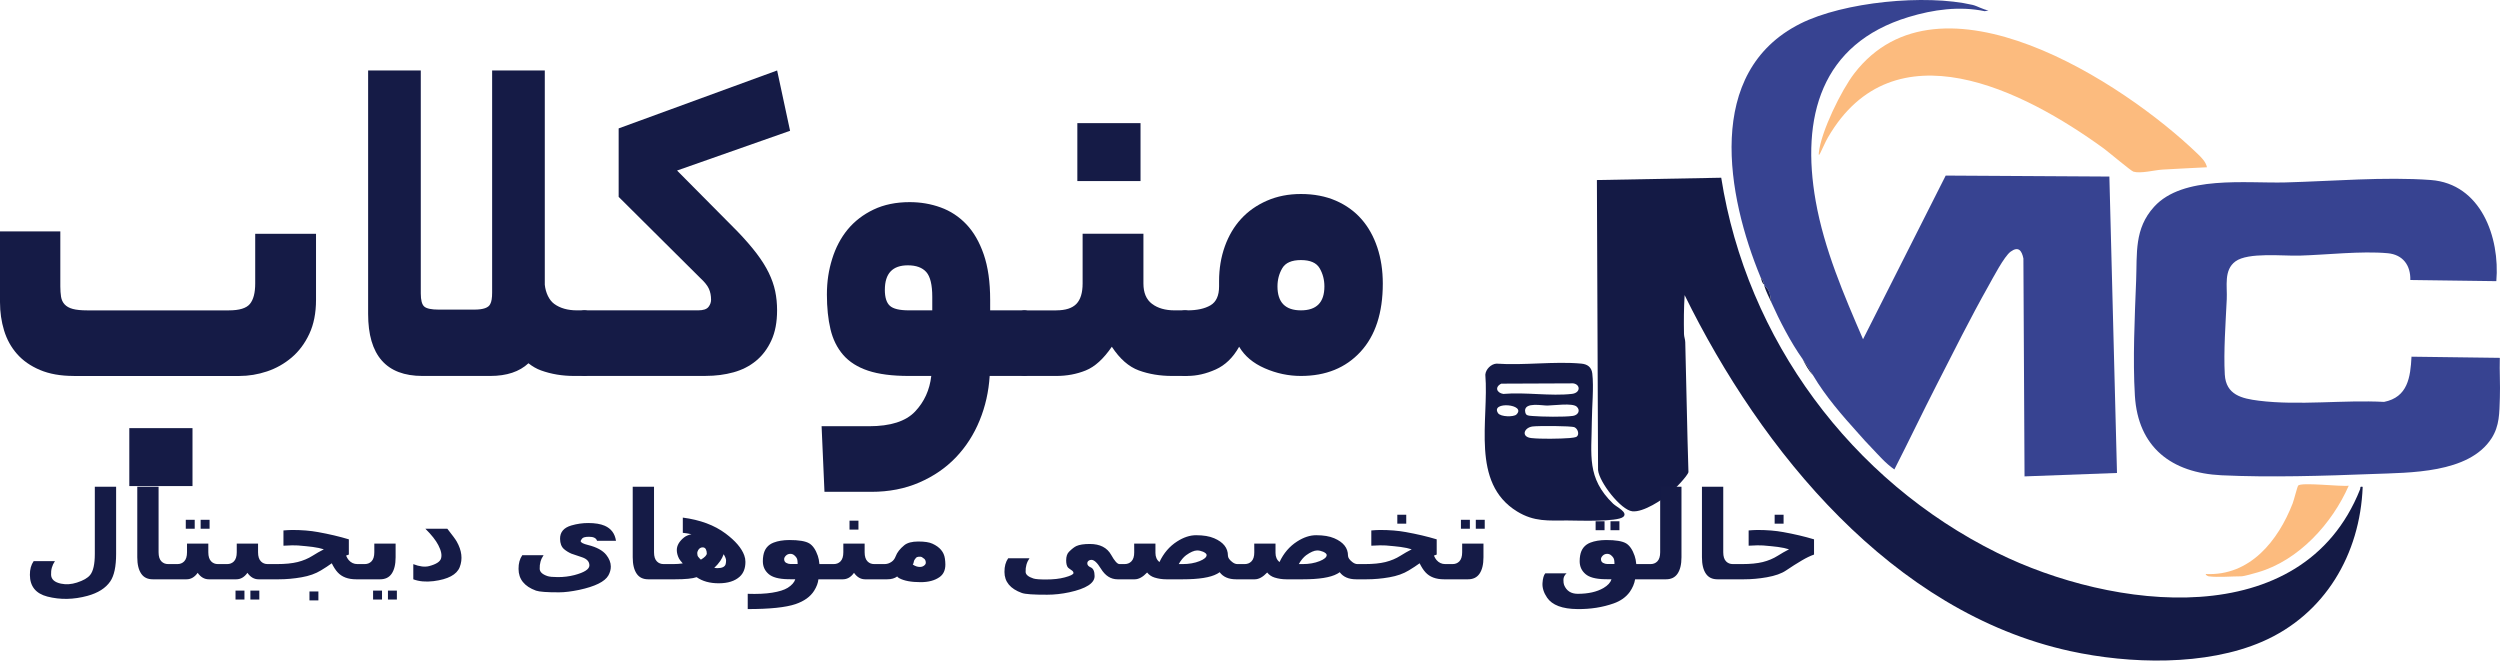
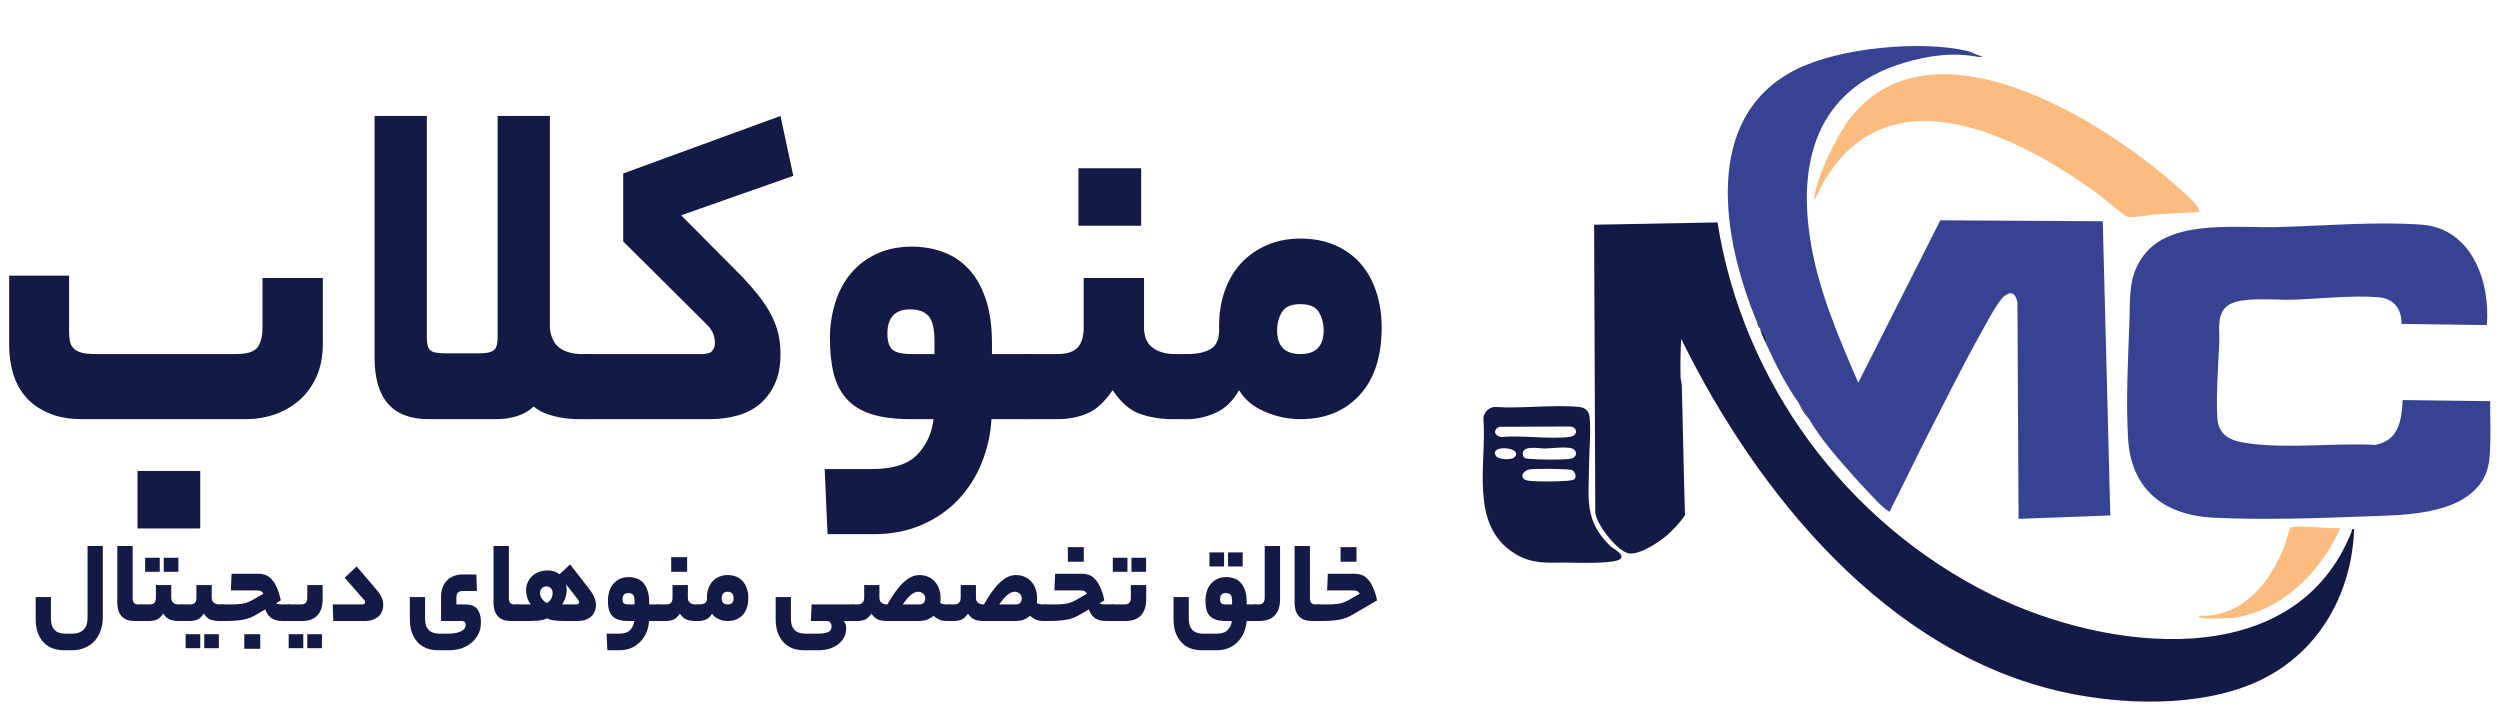
- <svg xmlns="http://www.w3.org/2000/svg" id="Layer_2" data-name="Layer 2" viewBox="0 0 1080 285.36">
+ <svg xmlns="http://www.w3.org/2000/svg" xmlns:xlink="http://www.w3.org/1999/xlink" version="1.1" viewBox="-4.00 377.29 1088.15 311.81">
  <defs>
-     <style>
-       .cls-1 {
-         font-family: YekanBakh-Heavy, 'Yekan Bakh';
-         font-size: 52.64px;
-         font-weight: 800;
-       }
- 
-       .cls-1, .cls-2 {
-         fill: #151b46;
-       }
- 
-       .cls-3 {
-         fill: #fcbb7e;
-       }
- 
-       .cls-4 {
-         fill: #374391;
-       }
- 
-       .cls-5 {
-         fill: #141a45;
-       }
-     </style>
+     <clipPath id="clip_1">
+       <path transform="matrix(1,0,0,-1,0,1080)" d="M0 1080H1080V0H0Z" />
+     </clipPath>
+     <clipPath id="clip_2">
+       <path transform="matrix(1,0,0,-1,0,1080)" d="M0 1080H1080V0H0Z" />
+     </clipPath>
+     <clipPath id="clip_3">
+       <path transform="matrix(1,0,0,-1,0,1080)" d="M0 1080H1080V0H0Z" />
+     </clipPath>
+     <clipPath id="clip_4">
+       <path transform="matrix(1,0,0,-1,0,1080)" d="M0 1080H1080V0H0Z" />
+     </clipPath>
+     <clipPath id="clip_5">
+       <path transform="matrix(1,0,0,-1,0,1080)" d="M0 1080H1080V0H0Z" />
+     </clipPath>
+     <clipPath id="clip_6">
+       <path transform="matrix(1,0,0,-1,0,1080)" d="M0 1080H1080V0H0Z" />
+     </clipPath>
+     <path id="font_7_151" d="M.599 .028C.599-.011 .593-.046 .581-.079 .57-.112 .553-.141 .531-.165 .509-.189 .482-.208 .451-.221 .42-.235 .385-.242 .346-.242H.28C.205-.242 .147-.219 .106-.173 .065-.127 .044-.064 .044 .016V.198H.17V.022C.17 .003 .172-.015 .176-.031 .18-.046 .187-.059 .197-.07 .206-.082 .219-.09 .235-.096 .252-.102 .272-.105 .297-.105H.341C.367-.105 .389-.101 .406-.094 .423-.087 .436-.078 .446-.065 .456-.053 .463-.039 .467-.023 .471-.007 .473 .01 .473 .028V.62H.599V.028Z" />
+     <path id="font_7_320" d="M.203 0C.184 0 .165 .002 .148 .007 .131 .012 .115 .021 .102 .033 .089 .045 .079 .061 .071 .08 .064 .1 .06 .125 .06 .154V.62H.187V.187C.187 .154 .202 .137 .231 .137H.258C.273 .137 .28 .115 .28 .071 .28 .024 .273 0 .258 0H.203Z" />
+     <path id="font_7_327" d="M0 0V0M.066 .137C.085 .137 .099 .141 .108 .15 .117 .16 .121 .174 .121 .193V.297H.248V.193C.248 .174 .254 .16 .266 .15 .278 .141 .294 .137 .313 .137H.335C.35 .137 .358 .115 .358 .071 .358 .024 .35 0 .335 0H.308C.283 0 .26 .004 .238 .011 .217 .019 .199 .036 .182 .061 .165 .036 .147 .019 .128 .011 .109 .004 .088 0 .066 0H0C-.009 0-.015 .005-.018 .016-.021 .028-.022 .044-.022 .066-.022 .091-.021 .11-.018 .12-.015 .131-.009 .137 0 .137H.066M.307 .407H.186V.523H.307V.407M.153 .407H.032V.523H.153V.407Z" />
+     <path id="font_7_302" d="M0 0V0M.066 .137C.085 .137 .099 .141 .108 .15 .117 .16 .121 .174 .121 .193V.297H.248V.193C.248 .174 .254 .16 .266 .15 .278 .141 .294 .137 .313 .137H.335C.35 .137 .358 .115 .358 .071 .358 .024 .35 0 .335 0H.308C.283 0 .26 .004 .238 .011 .217 .019 .199 .036 .182 .061 .165 .036 .147 .019 .128 .011 .109 .004 .088 0 .066 0H0C-.009 0-.015 .005-.018 .016-.021 .028-.022 .044-.022 .066-.022 .091-.021 .11-.018 .12-.015 .131-.009 .137 0 .137H.066M.307-.225H.186V-.109H.307V-.225M.153-.225H.032V-.109H.153V-.225Z" />
+     <path id="font_7_333" d="M0 0V0M.444 .147C.452 .142 .461 .139 .471 .138 .482 .137 .493 .137 .506 .137H.555C.564 .137 .569 .132 .572 .121 .575 .11 .577 .094 .577 .071 .577 .046 .575 .028 .572 .017 .569 .006 .564 0 .555 0H.501C.478 0 .459 .002 .443 .007 .427 .012 .413 .018 .402 .027 .391 .036 .381 .046 .374 .057 .367 .069 .361 .082 .356 .096L.286 .055C.267 .044 .248 .034 .23 .027 .212 .02 .193 .015 .173 .011 .153 .007 .131 .004 .108 .003 .085 .001 .058 0 .028 0H0C-.009 0-.015 .005-.018 .016-.021 .028-.022 .044-.022 .066-.022 .091-.021 .11-.018 .12-.015 .131-.009 .137 0 .137H.033C.058 .137 .08 .137 .1 .137 .119 .138 .137 .139 .153 .141 .17 .143 .185 .146 .199 .151 .214 .156 .228 .162 .243 .17L.341 .226C.337 .231 .333 .236 .33 .239 .327 .243 .323 .246 .318 .248 .313 .25 .308 .251 .301 .252 .294 .253 .286 .253 .275 .253H.071L.077 .391H.297C.316 .391 .335 .388 .354 .382 .372 .376 .389 .365 .405 .348 .421 .332 .436 .31 .449 .281 .463 .252 .475 .215 .484 .17L.444 .147M.314-.23H.182V-.109H.314V-.23Z" />
+     <path id="font_7_301" d="M0 0V0M.094 .137C.113 .137 .127 .141 .135 .15 .144 .16 .148 .174 .148 .193V.297H.275V.182C.275 .121 .26 .076 .231 .046 .202 .015 .16 0 .105 0H0C-.009 0-.015 .005-.018 .016-.021 .028-.022 .044-.022 .066-.022 .091-.021 .11-.018 .12-.015 .131-.009 .137 0 .137H.094M.269-.225H.148V-.109H.269V-.225M.115-.225H-.006V-.109H.115V-.225Z" />
+     <path id="font_7_135" d="M.396 .258C.415 .237 .428 .215 .438 .194 .447 .173 .451 .152 .451 .132 .451 .114 .448 .097 .441 .081 .435 .065 .426 .051 .413 .039 .4 .027 .383 .017 .364 .01 .345 .003 .322 0 .297 0H.038L.033 .137H.275C.292 .137 .301 .143 .301 .156 .301 .163 .298 .169 .291 .176L.132 .358 .231 .451 .396 .258Z" />
+     <path id="font_7_5" d="" />
+     <path id="font_7_199" d="M.044 0V0M.352-.105C.405-.105 .443-.098 .468-.085 .493-.072 .506-.055 .506-.033 .506-.011 .495 0 .473 0H.302V.204C.302 .23 .306 .254 .314 .276 .322 .298 .334 .317 .349 .333 .364 .35 .383 .362 .405 .371 .427 .38 .452 .385 .479 .385H.594L.599 .248H.479C.446 .248 .429 .231 .429 .198V.137H.495C.547 .137 .583 .124 .602 .098 .622 .072 .632 .036 .632-.011 .632-.044 .626-.075 .613-.103 .6-.131 .581-.155 .558-.176 .535-.197 .507-.213 .474-.225 .442-.236 .407-.242 .369-.242H.28C.205-.242 .147-.219 .106-.173 .065-.127 .044-.064 .044 .016V.198H.17V.022C.17 .003 .172-.015 .176-.031 .18-.046 .187-.059 .197-.07 .206-.082 .219-.09 .235-.096 .252-.102 .272-.105 .297-.105H.352Z" />
+     <path id="font_7_385" d="M.24 .286C.225 .286 .212 .281 .202 .271 .192 .261 .187 .248 .187 .231 .187 .218 .191 .203 .2 .188 .209 .173 .223 .159 .242 .148 .261 .159 .274 .173 .281 .188 .288 .203 .291 .218 .291 .231 .291 .248 .286 .261 .276 .271 .267 .281 .255 .286 .24 .286M0 0C-.009 0-.015 .005-.018 .016-.021 .028-.022 .044-.022 .066-.022 .091-.021 .11-.018 .12-.015 .131-.009 .137 0 .137H.11C.096 .156 .086 .176 .08 .195 .074 .214 .071 .234 .071 .253 .071 .275 .075 .296 .083 .316 .091 .336 .103 .353 .118 .368 .133 .384 .152 .396 .173 .404 .195 .413 .22 .418 .248 .418 .275 .418 .299 .413 .319 .404 .339 .395 .355 .382 .368 .367 .382 .352 .391 .334 .397 .315 .404 .296 .407 .277 .407 .258 .407 .233 .403 .211 .396 .191 .39 .172 .38 .154 .369 .137H.484C.501 .137 .51 .143 .51 .156 .51 .159 .509 .163 .507 .166 .506 .169 .502 .175 .497 .182L.341 .38 .435 .468 .594 .264C.614 .239 .628 .215 .636 .194 .645 .173 .649 .152 .649 .132 .649 .114 .646 .097 .639 .081 .633 .065 .624 .051 .611 .039 .598 .027 .581 .017 .562 .01 .543 .003 .52 0 .495 0H.385C.354 0 .327 .002 .303 .005 .28 .008 .261 .013 .248 .022 .238 .017 .226 .013 .212 .01 .199 .007 .185 .004 .171 .003 .156 .002 .142 .001 .128 .001 .115 0 .103 0 .094 0H0Z" />
+     <path id="font_7_387" d="M.143-.105C.188-.105 .22-.095 .239-.074 .258-.054 .27-.029 .273 0H.226C.191 0 .163 .004 .141 .011 .119 .018 .102 .029 .089 .044 .076 .059 .068 .076 .062 .097 .057 .118 .055 .143 .055 .17 .055 .196 .059 .221 .066 .244 .073 .268 .084 .289 .098 .306 .113 .323 .131 .337 .152 .348 .174 .358 .199 .363 .228 .363 .251 .363 .272 .359 .292 .352 .313 .345 .331 .333 .346 .317 .361 .301 .373 .28 .382 .254 .391 .228 .396 .196 .396 .159V.137H.468C.483 .137 .49 .115 .49 .071 .49 .024 .483 0 .468 0H.395C.393-.033 .386-.064 .374-.093 .362-.122 .345-.148 .324-.17 .303-.192 .278-.21 .248-.223 .218-.236 .185-.242 .148-.242H.05L.044-.105H.143M.176 .18C.176 .164 .179 .153 .186 .146 .194 .14 .207 .137 .226 .137H.275V.165C.275 .19 .271 .208 .262 .217 .254 .226 .241 .231 .224 .231 .192 .231 .176 .214 .176 .18Z" />
+     <path id="font_7_383" d="M0 0V0M.066 .137C.085 .137 .099 .141 .108 .15 .117 .16 .121 .174 .121 .193V.297H.248V.193C.248 .174 .254 .16 .266 .15 .278 .141 .294 .137 .313 .137H.335C.35 .137 .358 .115 .358 .071 .358 .024 .35 0 .335 0H.308C.283 0 .26 .004 .238 .011 .217 .019 .199 .036 .182 .061 .165 .036 .147 .019 .128 .011 .109 .004 .088 0 .066 0H0C-.009 0-.015 .005-.018 .016-.021 .028-.022 .044-.022 .066-.022 .091-.021 .11-.018 .12-.015 .131-.009 .137 0 .137H.066M.242 .407H.11V.528H.242V.407Z" />
+     <path id="font_7_379" d="M.005 .137C.025 .137 .041 .14 .053 .147 .065 .155 .071 .168 .071 .187V.198C.071 .224 .075 .248 .083 .27 .091 .293 .102 .312 .117 .328 .132 .344 .15 .357 .171 .366 .192 .375 .216 .38 .242 .38 .269 .38 .294 .375 .315 .366 .336 .357 .354 .344 .368 .327 .383 .311 .394 .291 .401 .268 .409 .245 .413 .22 .413 .193 .413 .132 .397 .084 .367 .05 .336 .017 .294 0 .242 0 .216 0 .191 .005 .167 .016 .142 .027 .124 .042 .113 .061 .1 .038 .084 .022 .064 .013 .044 .004 .024 0 .005 0H0C-.009 0-.015 .005-.018 .016-.021 .028-.022 .044-.022 .066-.022 .091-.021 .11-.018 .12-.015 .131-.009 .137 0 .137H.005M.291 .187C.291 .201 .288 .214 .281 .225 .274 .236 .261 .242 .242 .242 .223 .242 .21 .236 .203 .225 .196 .214 .193 .201 .193 .187 .193 .154 .209 .137 .242 .137 .275 .137 .291 .154 .291 .187Z" />
+     <path id="font_7_300" d="M.044 0V0M.374-.105C.4-.105 .421-.104 .438-.102 .456-.099 .469-.096 .479-.091 .489-.086 .496-.08 .5-.072 .504-.065 .506-.055 .506-.044 .506-.033 .503-.022 .496-.013 .49-.004 .479 0 .462 0H.335L.341 .137H.682C.697 .137 .704 .115 .704 .071 .704 .024 .697 0 .682 0H.605C.62-.01 .627-.032 .627-.066 .627-.084 .623-.103 .615-.124 .606-.145 .593-.164 .574-.181 .556-.198 .532-.213 .502-.225 .472-.236 .435-.242 .391-.242H.28C.205-.242 .147-.219 .106-.173 .065-.127 .044-.064 .044 .016V.198H.17V.022C.17 .003 .172-.015 .176-.031 .18-.046 .187-.059 .197-.07 .206-.082 .219-.09 .235-.096 .252-.102 .272-.105 .297-.105H.374Z" />
+     <path id="font_7_352" d="M.286 .137C.333 .22 .377 .281 .42 .32 .463 .36 .506 .38 .55 .38 .577 .38 .602 .375 .624 .365 .646 .356 .664 .342 .679 .325 .694 .308 .706 .287 .714 .263 .722 .24 .726 .214 .726 .187 .726 .174 .725 .161 .723 .148 .734 .143 .746 .139 .757 .138 .767 .137 .778 .137 .787 .137H.798C.813 .137 .82 .115 .82 .071 .82 .024 .813 0 .798 0H.787C.779 0 .77 0 .761 .001 .752 .001 .743 .002 .733 .005 .723 .008 .713 .012 .702 .018 .691 .024 .68 .032 .668 .043 .653 .03 .635 .019 .615 .011 .594 .004 .571 0 .544 0H.28C.255 0 .232 .004 .211 .011 .19 .019 .171 .036 .154 .061 .137 .036 .119 .019 .1 .011 .081 .004 .06 0 .038 0H0C-.009 0-.015 .005-.018 .016-.021 .028-.022 .044-.022 .066-.022 .091-.021 .11-.018 .12-.015 .131-.009 .137 0 .137H.038C.075 .137 .094 .156 .094 .193V.297H.22V.193C.22 .174 .226 .16 .238 .15 .251 .141 .267 .137 .286 .137M.599 .187C.599 .192 .598 .198 .596 .204 .594 .211 .59 .217 .585 .223 .581 .228 .574 .233 .566 .236 .559 .24 .55 .242 .539 .242 .522 .242 .504 .234 .484 .219 .464 .203 .44 .176 .413 .137H.55C.567 .137 .579 .142 .587 .151 .595 .161 .599 .173 .599 .187Z" />
+     <path id="font_7_339" d="M0 0V0M.444 .147C.452 .142 .461 .139 .471 .138 .482 .137 .493 .137 .506 .137H.555C.564 .137 .569 .132 .572 .121 .575 .11 .577 .094 .577 .071 .577 .046 .575 .028 .572 .017 .569 .006 .564 0 .555 0H.501C.478 0 .459 .002 .443 .007 .427 .012 .413 .018 .402 .027 .391 .036 .381 .046 .374 .057 .367 .069 .361 .082 .356 .096L.286 .055C.267 .044 .248 .034 .23 .027 .212 .02 .193 .015 .173 .011 .153 .007 .131 .004 .108 .003 .085 .001 .058 0 .028 0H0C-.009 0-.015 .005-.018 .016-.021 .028-.022 .044-.022 .066-.022 .091-.021 .11-.018 .12-.015 .131-.009 .137 0 .137H.033C.058 .137 .08 .137 .1 .137 .119 .138 .137 .139 .153 .141 .17 .143 .185 .146 .199 .151 .214 .156 .228 .162 .243 .17L.341 .226C.337 .231 .333 .236 .33 .239 .327 .243 .323 .246 .318 .248 .313 .25 .308 .251 .301 .252 .294 .253 .286 .253 .275 .253H.071L.077 .391H.297C.316 .391 .335 .388 .354 .382 .372 .376 .389 .365 .405 .348 .421 .332 .436 .31 .449 .281 .463 .252 .475 .215 .484 .17L.444 .147M.314 .49H.182V.611H.314V.49Z" />
+     <path id="font_7_326" d="M0 0V0M.094 .137C.113 .137 .127 .141 .135 .15 .144 .16 .148 .174 .148 .193V.297H.275V.182C.275 .121 .26 .076 .231 .046 .202 .015 .16 0 .105 0H0C-.009 0-.015 .005-.018 .016-.021 .028-.022 .044-.022 .066-.022 .091-.021 .11-.018 .12-.015 .131-.009 .137 0 .137H.094M.274 .407H.153V.523H.274V.407M.12 .407H-.001V.523H.12V.407Z" />
+     <path id="font_7_371" d="M.648 0C.646-.033 .639-.064 .627-.093 .615-.122 .598-.148 .577-.17 .557-.192 .531-.21 .501-.223 .472-.236 .439-.242 .402-.242H.28C.205-.242 .147-.219 .106-.173 .065-.127 .044-.064 .044 .016V.198H.17V.022C.17 .003 .172-.015 .176-.031 .18-.046 .187-.059 .197-.07 .206-.082 .219-.09 .235-.096 .252-.102 .272-.105 .297-.105H.396C.441-.105 .473-.095 .492-.074 .511-.054 .523-.029 .526 0H.479C.444 0 .416 .004 .394 .011 .372 .018 .355 .029 .342 .044 .329 .059 .32 .076 .315 .097 .31 .118 .308 .143 .308 .17 .308 .196 .312 .221 .319 .244 .326 .268 .337 .289 .352 .306 .366 .323 .384 .337 .406 .348 .427 .358 .452 .363 .481 .363 .504 .363 .525 .359 .546 .352 .566 .345 .584 .333 .599 .317 .614 .301 .626 .28 .635 .254 .645 .228 .649 .196 .649 .159V.137H.721C.736 .137 .743 .115 .743 .071 .743 .024 .736 0 .721 0H.648M.429 .18C.429 .164 .433 .153 .439 .146 .446 .14 .46 .137 .479 .137H.528V.165C.528 .19 .524 .208 .516 .217 .507 .226 .494 .231 .477 .231 .445 .231 .429 .214 .429 .18M.616 .451H.495V.567H.616V.451M.462 .451H.341V.567H.462V.451Z" />
+     <path id="font_7_376" d="M.022 .137C.041 .137 .055 .141 .064 .15 .073 .16 .077 .174 .077 .193V.62H.204V.182C.204 .121 .189 .076 .16 .046 .131 .015 .088 0 .033 0H0C-.009 0-.015 .005-.018 .016-.021 .028-.022 .044-.022 .066-.022 .091-.021 .11-.018 .12-.015 .131-.009 .137 0 .137H.022Z" />
+     <path id="font_7_338" d="M0 0V0M.286 .055C.267 .044 .248 .034 .23 .027 .212 .02 .193 .015 .173 .011 .153 .007 .131 .004 .108 .003 .085 .001 .058 0 .028 0H0C-.009 0-.015 .005-.018 .016-.021 .028-.022 .044-.022 .066-.022 .091-.021 .11-.018 .12-.015 .131-.009 .137 0 .137H.033C.058 .137 .08 .137 .1 .137 .119 .138 .137 .139 .153 .141 .17 .143 .185 .146 .199 .151 .214 .156 .228 .162 .243 .17L.341 .226C.337 .231 .333 .236 .33 .239 .327 .243 .323 .246 .318 .248 .313 .25 .308 .251 .301 .252 .294 .253 .286 .253 .275 .253H.071L.077 .391H.297C.316 .391 .335 .388 .354 .382 .372 .376 .389 .365 .405 .348 .421 .332 .436 .31 .449 .281 .463 .252 .475 .215 .484 .17L.286 .055M.314 .49H.182V.611H.314V.49Z" />
  </defs>
-   <g id="Layer_1-2" data-name="Layer 1">
-     <g>
-       <g>
-         <path class="cls-4" d="M760.64,119.95c-14.66-35.38-24.39-88.85,17.05-109.71,18.8-9.46,54.12-12.84,74.44-8.13,2.14.5,4.6,2.07,6.91,2.38l-1.61.35c-10.96-2.29-22.3-.7-32.91,2.52-37.98,11.52-46.54,43.37-40.13,79.56,3.68,20.77,12.15,40.42,20.44,59.63l35.71-70.7,70.71.42,3.29,128.05-39.94,1.48-.49-94.14c-.71-3.5-2.18-5.36-5.5-2.96-2.85,2.06-7.67,11.42-9.66,14.94-7.75,13.74-15.05,28.42-22.26,42.5-6.23,12.15-12.1,24.5-18.32,36.66-3.84-2.64-6.83-6.2-10.03-9.54-1.75-1.82-3.78-4.09-5.52-6.02-7.05-7.82-14.15-15.95-19.58-25.1-1.83-3.08-2.46-4.13-4.52-7.03-5.15-7.25-9.9-16.47-13.55-24.6-.41-2.49-.57-5.59-3.01-7.03-.05-.15.05-.35,0-.5-.33-1.12-.54-2.21-1.51-3.01Z" />
-         <path class="cls-5" d="M743.57,76.78c10.97,69.76,56.18,130.87,119.3,162.08,49.39,24.42,131.68,35.34,156.68-27.44.3-.76-.29-1.36,1.13-1.1-1.11,29.11-16.29,55.09-43.33,66.85-24.42,10.62-57.4,9.71-83.08,4.09-76.88-16.84-133.39-86.39-166.51-153.77-.34,5.57-.39,11.25-.27,16.84.03,1.19.51,2.28.54,3.47.51,18.72.78,37.39,1.38,56.14-.39,1.7-6.08,7.53-7.66,8.9-3.57,3.09-11.84,8.56-16.59,8.04-4.93-.54-14.31-12.55-14.8-17.84l-.5-125.26,53.72-1Z" />
-         <path class="cls-4" d="M1078.41,121.46l-37.15-.5c.16-6.37-3.25-10.98-9.77-11.57-11.59-1.04-26.32.7-38.15,1.04-7.14.21-22.14-1.53-27.63,2.49-5.14,3.76-3.48,10.76-3.75,16.33-.47,10.02-1.41,22.64-.85,32.54.5,8.82,7.37,10.39,14.7,11.31,17.26,2.16,36.61-.41,54.11.52,10.23-2.03,11.39-10.61,11.85-19.53l38.15.5c-.18,5.76.23,11.58.02,17.34-.23,6.4-.08,11.98-3.62,17.46-9.82,15.19-35.38,14.76-51.39,15.38-20.86.81-44.43,1.54-65.26.55-21.52-1.03-36.04-12.02-37.4-34.39-.95-15.68-.07-33.96.54-49.7.46-11.83-.87-22.4,7.76-31.9,12.44-13.7,39.65-10.07,56.75-10.52,19.99-.53,42.92-2.51,62.75-1.05,21.73,1.61,29.96,24.8,28.34,43.7Z" />
-         <path class="cls-3" d="M953.41,72.26c-6.43.37-12.89.59-19.32,1.01-3.43.23-9.28,1.8-12.45.89-1.04-.3-10.89-8.63-12.96-10.13-34.47-25-90.62-53.61-119.01-4.66-1.25,2.15-2.17,4.53-3.31,6.74-.59,1.15-.75,1.05-.63-.12.93-9.05,9.71-27.02,15.37-34.34,36.8-47.68,116.24,3.9,148.3,34.83,1.62,1.56,3.55,3.46,4.01,5.78Z" />
-         <path class="cls-5" d="M701.28,223.25c-2.5,2.34-19.99,1.6-24.24,1.6-8.08,0-14.25.65-21.66-3.9-20.19-12.39-12.09-39.45-13.72-59.09.19-2.32,2.41-4.57,4.77-4.77,11.81.84,25.05-1.08,36.68-.01,2.63.24,4.43,1.49,4.76,4.28.7,6.02-.16,14.41-.2,20.68-.09,14.55-2.36,24.38,9.21,35.57,1.47,1.42,6.5,3.68,4.41,5.64ZM648.55,165.74c-2.92,1.45-2.01,3.96.87,4.44,9.39-.85,20.48,1.04,29.65-.02,3.85-.45,3.72-4.13.52-4.55l-31.04.13ZM659.36,179.07c.57.56,1.83.58,2.62.64,3.88.33,13.92.51,17.56-.05,2.29-.35,3.31-2.45,1.57-4.01-1.84-1.64-9.72-.51-12.6-.45-2.27.05-9.7-1.58-9.69,2.23,0,.5.2,1.29.55,1.64ZM655.09,179.07c4.55-4.49-11.34-5.86-7.95-.61,1.1,1.7,6.82,1.73,7.95.61ZM681.19,188.6c1.19-1.01.42-3.37-.99-4.02s-15.95-.65-18.17-.34c-3.74.52-4.99,4.49-.54,5,4.01.46,12.46.33,16.59,0,.74-.06,2.65-.25,3.12-.64Z" />
-         <path class="cls-3" d="M954.16,248.97c-.21-.03-1.44-.49-1.25-1,19.06.94,31.23-14.33,37.52-30.5.56-1.45,1.96-7.11,2.37-7.67,1.19-1.61,18.73.52,21.85.02-7.17,16.37-21.6,32.27-39.16,37.39-1.5.44-6.06,1.76-7.28,1.76-4.12,0-10.24.53-14.06,0Z" />
-         <path class="cls-5" d="M765.16,130.49c-1.16-2.58-2.1-4.28-3.01-7.03,2.44,1.44,2.6,4.54,3.01,7.03Z" />
-         <path class="cls-5" d="M778.71,155.09c2.06,2.9,2.69,3.95,4.52,7.03-1.91-2.04-3.26-4.55-4.52-7.03Z" />
-         <path class="cls-5" d="M802.81,187.22c1.75,1.94,3.77,4.2,5.52,6.02l-5.52-6.02Z" />
-         <path class="cls-5" d="M762.15,122.96c-1.07-.74-1.09-2.01-1.51-3.01.96.8,1.17,1.89,1.51,3.01Z" />
-       </g>
-       <g>
-         <path class="cls-2" d="M31.86,162.41c-5.65,0-10.52-.86-14.58-2.58-4.07-1.72-7.38-4.03-9.93-6.93-2.55-2.9-4.41-6.27-5.59-10.14C.59,138.9,0,134.83,0,130.56v-30.61h26.06v23.79c0,1.66.11,3.14.31,4.45.21,1.31.72,2.41,1.55,3.31.83.9,2,1.55,3.52,1.96,1.51.41,3.58.62,6.2.62h61.23c4.55,0,7.58-.93,9.1-2.79,1.52-1.86,2.28-4.79,2.28-8.79v-21.51h26.27v28.55c0,5.66-.96,10.55-2.89,14.68-1.93,4.14-4.48,7.55-7.65,10.24-3.18,2.69-6.73,4.69-10.66,6-3.93,1.31-7.9,1.96-11.89,1.96H31.86ZM83.16,209.99h-27.3v-25.03h27.3v25.03Z" />
-         <path class="cls-2" d="M252.56,134.07h-3.31c-4.01,0-7.28-.93-9.83-2.79-2.22-1.62-3.72-4.85-4.07-8.29V30.44h-22.75v95.96c0,2.33-.27,3.97-.81,4.93-.72,1.61-3.01,2.42-6.9,2.42h-15.41c-3.1,0-5.16-.43-6.18-1.3-1.02-.86-1.52-2.76-1.52-5.69V30.44h-22.75v105.18c0,17.86,7.83,26.79,23.47,26.79h29.29c7.12,0,12.6-1.84,16.5-5.48,1.73,1.37,3.54,2.42,5.45,3.1,4.41,1.59,9.17,2.38,14.27,2.38h4.55c3.03,0,4.55-4.89,4.55-14.69,0-9.1-1.52-13.65-4.55-13.65Z" />
-         <path class="cls-2" d="M301.59,134.07c2.2,0,3.68-.48,4.45-1.45.76-.96,1.14-2,1.14-3.1,0-1.79-.31-3.38-.93-4.76-.62-1.38-1.83-2.9-3.62-4.55l-35.37-35.16v-29.58l68.46-25.03,5.59,26.06-48.82,17.17,26.06,26.27c3.31,3.45,6.07,6.62,8.27,9.51,2.2,2.9,3.96,5.69,5.27,8.38,1.31,2.69,2.24,5.34,2.79,7.96.55,2.62.82,5.38.82,8.27,0,5.11-.82,9.45-2.48,13.03-1.65,3.59-3.86,6.52-6.62,8.79-2.76,2.28-6,3.93-9.73,4.96-3.72,1.03-7.72,1.55-12,1.55h-52.33c-1.79,0-3-1.14-3.62-3.41-.62-2.28-.93-5.69-.93-10.24,0-5.24.31-9,.93-11.27.62-2.28,1.83-3.41,3.62-3.41h49.03Z" />
-         <path class="cls-2" d="M375.43,184.13c9.24,0,15.85-2.11,19.85-6.31,4-4.21,6.34-9.34,7.03-15.41h-9.72c-7.17,0-13.03-.76-17.58-2.28-4.55-1.52-8.13-3.79-10.76-6.82-2.62-3.03-4.45-6.72-5.48-11.07-1.03-4.34-1.55-9.34-1.55-15s.76-10.51,2.28-15.41c1.52-4.89,3.76-9.13,6.72-12.72,2.97-3.58,6.69-6.44,11.17-8.58,4.48-2.14,9.69-3.21,15.61-3.21,4.69,0,9.14.76,13.34,2.28,4.21,1.52,7.9,3.93,11.07,7.24,3.17,3.31,5.69,7.65,7.55,13.03,1.86,5.38,2.79,11.93,2.79,19.65v4.55h14.89c3.03,0,4.55,4.55,4.55,13.65,0,9.79-1.52,14.69-4.55,14.69h-15.1c-.42,6.76-1.86,13.17-4.35,19.24-2.48,6.07-5.9,11.38-10.24,15.93-4.35,4.55-9.62,8.17-15.82,10.86-6.2,2.69-13.1,4.03-20.68,4.03h-20.28l-1.24-28.34h20.48ZM382.25,125.18c0,3.31.73,5.62,2.18,6.93,1.45,1.31,4.17,1.96,8.17,1.96h10.14v-5.79c0-5.24-.86-8.82-2.59-10.76-1.72-1.93-4.38-2.9-7.96-2.9-6.62,0-9.93,3.52-9.93,10.55Z" />
-         <path class="cls-2" d="M456.31,134.07c4,0,6.89-.93,8.69-2.79,1.79-1.86,2.69-4.79,2.69-8.79v-21.51h26.27v21.51c0,4,1.25,6.93,3.73,8.79,2.48,1.86,5.72,2.79,9.72,2.79h4.55c3.17,0,4.76,4.55,4.76,13.65,0,9.79-1.59,14.69-4.76,14.69h-5.59c-5.24,0-10.03-.79-14.38-2.38-4.34-1.58-8.24-5-11.68-10.24-3.59,5.24-7.34,8.66-11.27,10.24-3.93,1.59-8.17,2.38-12.72,2.38h-13.65c-1.79,0-3-1.14-3.62-3.41-.62-2.28-.93-5.69-.93-10.24,0-5.24.31-9,.93-11.27.62-2.28,1.83-3.41,3.62-3.41h13.65ZM492.71,78.23h-27.3v-25.03h27.3v25.03Z" />
-         <path class="cls-2" d="M512.99,134.07c4.13,0,7.45-.72,9.93-2.17,2.48-1.45,3.72-4.17,3.72-8.17v-2.28c0-5.38.83-10.37,2.48-15,1.66-4.62,4-8.59,7.03-11.89,3.03-3.31,6.76-5.93,11.17-7.86,4.41-1.93,9.3-2.89,14.68-2.89,5.65,0,10.68.97,15.1,2.89,4.41,1.93,8.1,4.59,11.06,7.97,2.97,3.38,5.24,7.45,6.83,12.2,1.59,4.76,2.38,9.97,2.38,15.62,0,12.69-3.21,22.51-9.62,29.47-6.41,6.97-15,10.45-25.75,10.45-5.38,0-10.58-1.1-15.62-3.31-5.04-2.2-8.72-5.31-11.07-9.31-2.62,4.69-6,7.96-10.13,9.82-4.14,1.86-8.21,2.79-12.2,2.79h-1.03c-1.79,0-3-1.14-3.62-3.41-.62-2.28-.93-5.69-.93-10.24,0-5.24.31-9,.93-11.27.62-2.28,1.83-3.41,3.62-3.41h1.03ZM572.14,123.73c0-2.9-.69-5.51-2.06-7.86-1.38-2.35-4.07-3.52-8.07-3.52s-6.69,1.17-8.07,3.52c-1.38,2.35-2.07,4.96-2.07,7.86,0,6.9,3.38,10.34,10.14,10.34s10.13-3.44,10.13-10.34Z" />
-       </g>
-       <text class="cls-1" transform="translate(9.21 250.26)">
-         <tspan x="0" y="0">خالق تخصصی منوهای دیجیتال</tspan>
-       </text>
+   <g>
+     <g clip-path="url(#clip_1)">
+       <path transform="matrix(1,0,0,-1,760.6406,517.2704)" d="M0 0C-14.657 35.38-24.388 88.853 17.046 109.711 35.842 119.174 71.166 122.554 91.481 117.837 93.62 117.34 96.078 115.765 98.39 115.456L96.783 115.103C85.824 117.393 74.482 115.802 63.872 112.584 25.892 101.063 17.335 69.214 23.741 33.029 27.419 12.257 35.893-7.395 44.184-26.605L79.899 44.095 150.605 43.677 153.897-84.369 113.953-85.846 113.466 8.295C112.752 11.795 111.286 13.658 107.965 11.259 105.113 9.198 100.292-.157 98.307-3.679 90.56-17.419 83.254-32.102 76.043-46.174 69.816-58.328 63.94-70.677 57.723-82.831 53.881-80.186 50.891-76.628 47.691-73.293 45.939-71.468 43.914-69.207 42.169-67.269 35.12-59.444 28.015-51.316 22.59-42.169 20.763-39.087 20.128-38.037 18.072-35.141 12.925-27.888 8.172-18.67 4.518-10.542 4.104-8.053 3.951-4.955 1.506-3.514 1.456-3.365 1.552-3.167 1.506-3.012 1.172-1.889 .964-.798 0 0" fill="#374392" />
+       <path transform="matrix(1,0,0,-1,743.574,474.0951)" d="M0 0C10.966-69.757 56.182-130.87 119.297-162.08 168.682-186.501 250.979-197.418 275.975-134.64 276.279-133.876 275.684-133.283 277.104-133.539 275.994-162.649 260.818-188.633 233.77-200.391 209.347-211.009 176.369-210.104 150.692-204.479 73.81-187.637 17.3-118.09-15.817-50.708-16.157-56.277-16.21-61.953-16.087-67.543-16.06-68.73-15.576-69.828-15.543-71.016-15.029-89.734-14.764-108.407-14.164-127.156-14.549-128.858-20.24-134.686-21.826-136.06-25.398-139.153-33.67-144.616-38.414-144.096-43.34-143.556-52.726-131.55-53.216-126.259L-53.719-1.004Z" fill="#131a45" />
+       <path transform="matrix(1,0,0,-1,1078.414,518.779)" d="M0 0-37.152 .503C-36.991 6.87-40.401 11.487-46.92 12.071-58.514 13.11-73.242 11.369-85.072 11.026-92.213 10.819-107.209 12.552-112.701 8.535-117.841 4.775-116.186-2.222-116.448-7.799-116.918-17.817-117.856-30.436-117.299-40.336-116.803-49.152-109.928-50.728-102.602-51.643-85.338-53.8-65.993-51.232-48.49-52.162-38.259-50.13-37.101-41.549-36.645-32.632L1.506-33.127C1.323-38.888 1.735-44.708 1.524-50.47 1.29-56.869 1.444-62.448-2.1-67.93-11.92-83.119-37.482-82.69-53.487-83.31-74.345-84.118-97.917-84.852-118.751-83.857-140.271-82.829-154.789-71.838-156.148-49.466-157.101-33.784-156.217-15.507-155.604 .233-155.144 12.06-156.475 22.635-147.849 32.136-135.411 45.836-108.194 42.202-91.096 42.653-71.108 43.179-48.181 45.165-28.345 43.699-6.613 42.092 1.619 18.901 0 0" fill="#374392" />
+       <path transform="matrix(1,0,0,-1,953.4091,469.577)" d="M0 0C-6.427-.373-12.893-.586-19.32-1.012-22.747-1.239-28.598-2.815-31.768-1.904-32.804-1.605-42.659 6.724-44.731 8.226-79.196 33.224-135.355 61.838-163.738 12.885-164.985 10.734-165.911 8.357-167.045 6.144-167.636 4.993-167.792 5.096-167.672 6.266-166.742 15.318-157.958 33.285-152.305 40.608-115.502 88.285-36.067 36.707-4.007 5.777-2.386 4.212-.458 2.313 0 0" fill="#fcbb7f" />
    </g>
+     <g clip-path="url(#clip_2)">
+       <path transform="matrix(1,0,0,-1,681.1932,585.9224)" d="M0 0C1.187 1.011 .422 3.37-.994 4.024-2.355 4.654-16.948 4.671-19.164 4.363-22.908 3.843-24.15-.123-19.708-.634-15.698-1.096-7.251-.969-3.116-.644-2.377-.586-.468-.398 0 0M-26.1 9.537C-21.551 14.031-37.437 15.401-34.047 10.147-32.95 8.446-27.23 8.421-26.1 9.537M-21.834 9.536C-21.265 8.973-20.007 8.96-19.219 8.893-15.335 8.559-5.3 8.387-1.661 8.947 .632 9.3 1.652 11.4-.093 12.959-1.93 14.601-9.809 13.472-12.695 13.407-14.962 13.356-22.39 14.99-22.389 11.172-22.389 10.671-22.185 9.882-21.834 9.536M-32.646 22.864C-35.566 21.409-34.653 18.899-31.774 18.425-22.385 19.272-11.292 17.382-2.12 18.442 1.735 18.888 1.601 22.573-1.604 22.992ZM20.087-34.642C17.587-36.982 .102-36.245-4.158-36.247-12.239-36.251-18.412-36.893-25.821-32.349-46.014-19.963-37.911 7.103-39.54 26.746-39.353 29.063-37.126 31.317-34.771 31.515-22.963 30.671-9.718 32.597 1.911 31.527 4.539 31.285 6.34 30.04 6.668 27.248 7.373 21.232 6.507 12.84 6.467 6.569 6.373-7.979 4.105-17.815 15.679-29.002 17.146-30.419 22.18-32.683 20.087-34.642" fill="#131a45" />
+     </g>
+     <g clip-path="url(#clip_3)">
+       <path transform="matrix(1,0,0,-1,954.1646,646.2864)" d="M0 0C-.205 .029-1.436 .493-1.253 .999 17.803 .06 29.974 15.327 36.269 31.502 36.832 32.949 38.229 38.613 38.642 39.169 39.836 40.779 57.367 38.652 60.49 39.154 53.317 22.788 38.887 6.886 21.333 1.759 19.83 1.32 15.274 0 14.056 0 9.933 0 3.819-.533 0 0" fill="#fcbb7f" />
+       <path transform="matrix(1,0,0,-1,765.1586,527.8125)" d="M0 0C-1.162 2.584-2.1 4.284-3.012 7.028-.568 5.587-.414 2.489 0 0" fill="#131a45" />
+       <path transform="matrix(1,0,0,-1,778.7128,552.4109)" d="M0 0C2.055-2.896 2.69-3.946 4.518-7.028 2.609-4.989 1.256-2.483 0 0" fill="#131a45" />
+       <path transform="matrix(1,0,0,-1,802.8092,584.5394)" d="M0 0C1.746-1.938 3.771-4.199 5.522-6.024Z" fill="#131a45" />
+       <path transform="matrix(1,0,0,-1,762.1465,520.2824)" d="M0 0C-1.071 .743-1.09 2.007-1.506 3.012-.542 2.214-.334 1.123 0 0" fill="#131a45" />
+     </g>
+     <g clip-path="url(#clip_4)">
+       <path transform="matrix(1,0,0,-1,0,1080)" d="M83.158 472.693H55.854V497.721H83.158ZM31.855 520.268C26.202 520.268 21.339 521.127 17.277 522.852 13.204 524.577 9.893 526.886 7.345 529.783 4.791 532.679 2.932 536.056 1.758 539.918 .59 543.777 0 547.847 0 552.123V582.735H26.063V558.948C26.063 557.292 26.169 555.81 26.375 554.502 26.581 553.189 27.098 552.087 27.927 551.191 28.756 550.293 29.925 549.639 31.444 549.227 32.957 548.812 35.027 548.607 37.648 548.607H98.877C103.429 548.607 106.456 549.536 107.975 551.397 109.494 553.261 110.251 556.188 110.251 560.189V581.703H136.52V553.155C136.52 547.499 135.557 542.608 133.626 538.471 131.695 534.334 129.141 530.921 125.975 528.23 122.798 525.543 119.248 523.542 115.32 522.232 111.391 520.922 107.424 520.268 103.429 520.268Z" fill="#141a46" />
+     </g>
+     <g clip-path="url(#clip_5)">
+       <path transform="matrix(1,0,0,-1,252.5625,531.3933)" d="M0 0H-3.305C-7.311 0-10.583 .929-13.132 2.79-15.354 4.412-16.853 7.636-17.207 11.081V103.629H-39.961V7.668C-39.961 5.34-40.229 3.697-40.768 2.742-41.485 1.13-43.782 .324-47.664 .324H-63.074C-66.178 .324-68.237 .756-69.254 1.622-70.271 2.487-70.777 4.385-70.777 7.31V103.629H-93.532V-1.554C-93.532-19.411-85.705-28.339-70.061-28.339H-40.768C-33.652-28.339-28.165-26.499-24.272-22.857-22.545-24.227-20.733-25.275-18.824-25.96-14.411-27.546-9.654-28.339-4.552-28.339H0C3.033-28.339 4.552-23.445 4.552-13.652 4.552-4.552 3.033 0 0 0" fill="#141a46" />
+     </g>
+     <g clip-path="url(#clip_6)">
+       <path transform="matrix(1,0,0,-1,301.5893,531.3934)" d="M0 0C2.203 0 3.684 .481 4.446 1.447 5.203 2.409 5.581 3.444 5.581 4.549 5.581 6.34 5.269 7.926 4.652 9.306 4.029 10.683 2.821 12.202 1.029 13.858L-34.337 49.021V78.601L34.126 103.629 39.712 77.566-9.103 60.4 16.96 34.128C20.271 30.681 23.025 27.51 25.234 24.614 27.437 21.717 29.196 18.927 30.509 16.237 31.817 13.549 32.746 10.892 33.302 8.274 33.847 5.653 34.126 2.896 34.126 0 34.126-5.105 33.302-9.448 31.644-13.032 29.991-16.62 27.782-19.547 25.028-21.823 22.268-24.099 19.03-25.754 15.302-26.786 11.579-27.821 7.579-28.339 3.305-28.339H-49.027C-50.819-28.339-52.026-27.201-52.644-24.925-53.267-22.649-53.578-19.238-53.578-14.687-53.578-9.448-53.267-5.689-52.644-3.414-52.026-1.138-50.819 0-49.027 0Z" fill="#141a46" />
+       <path transform="matrix(1,0,0,-1,382.2546,522.4989)" d="M0 0C0-3.311 .729-5.62 2.176-6.93 3.622-8.243 6.343-8.894 10.344-8.894H20.482V-3.102C20.482 2.137 19.62 5.72 17.895 7.654 16.17 9.582 13.516 10.55 9.932 10.55 3.311 10.55 0 7.033 0 0M-6.822-58.953C2.415-58.953 9.031-56.847 13.032-52.644 17.032-48.434 19.375-43.301 20.065-37.233H10.344C3.172-37.233-2.688-36.477-7.239-34.958-11.791-33.441-15.374-31.165-17.995-28.133-20.616-25.1-22.441-21.409-23.476-17.066-24.511-12.723-25.028-7.726-25.028-2.07-25.028 3.308-24.271 8.444-22.752 13.34-21.233 18.234-18.996 22.474-16.031 26.063-13.065 29.646-9.342 32.507-4.858 34.646-.378 36.783 4.83 37.854 10.756 37.854 15.446 37.854 19.892 37.094 24.099 35.578 28.305 34.059 31.995 31.647 35.166 28.336 38.338 25.028 40.853 20.685 42.717 15.307 44.575 9.927 45.51 3.378 45.51-4.346V-8.894H60.4C63.433-8.894 64.952-13.446 64.952-22.546 64.952-32.34 63.433-37.233 60.4-37.233H45.304C44.887-43.988 43.44-50.401 40.959-56.469 38.477-62.537 35.061-67.848 30.72-72.397 26.375-76.948 21.1-80.568 14.896-83.258 8.691-85.946 1.792-87.29-5.787-87.29H-26.063L-27.304-58.953Z" fill="#141a46" />
+       <path transform="matrix(1,0,0,-1,0,1080)" d="M492.711 604.455H465.407V629.483H492.711ZM456.31 548.607C460.305 548.607 463.204 549.536 464.995 551.397 466.787 553.261 467.683 556.188 467.683 560.189V581.703H493.952V560.189C493.952 556.188 495.198 553.261 497.68 551.397 500.162 549.536 503.4 548.607 507.401 548.607H511.952C515.118 548.607 516.71 544.055 516.71 534.955 516.71 525.162 515.118 520.268 511.952 520.268H506.366C501.124 520.268 496.333 521.061 491.988 522.646 487.648 524.23 483.747 527.643 480.303 532.885 476.714 527.643 472.958 524.23 469.03 522.646 465.101 521.061 460.861 520.268 456.31 520.268H442.655C440.863 520.268 439.656 521.406 439.038 523.681 438.415 525.957 438.103 529.368 438.103 533.92 438.103 539.159 438.415 542.917 439.038 545.193 439.656 547.469 440.863 548.607 442.655 548.607Z" fill="#141a46" />
+       <path transform="matrix(1,0,0,-1,572.1411,521.0522)" d="M0 0C0 2.896-.69 5.514-2.064 7.86-3.444 10.205-6.137 11.376-10.133 11.376-14.133 11.376-16.821 10.205-18.201 7.86-19.581 5.514-20.271 2.896-20.271 0-20.271-6.897-16.893-10.341-10.133-10.341-3.378-10.341 0-6.897 0 0M-59.154-10.341C-55.02-10.341-51.709-9.618-49.227-8.171-46.745-6.722-45.505-4.001-45.505 0V2.276C-45.505 7.654-44.676 12.65-43.023 17.272-41.365 21.89-39.022 25.857-35.99 29.165-32.957 32.476-29.235 35.094-24.817 37.027-20.41 38.956-15.513 39.921-10.133 39.921-4.479 39.921 .551 38.956 4.969 37.027 9.381 35.094 13.065 32.44 16.031 29.062 18.996 25.682 21.272 21.617 22.858 16.86 24.444 12.102 25.24 6.894 25.24 1.241 25.24-11.448 22.035-21.272 15.619-28.233 9.209-35.2 .623-38.68-10.133-38.68-15.513-38.68-20.716-37.578-25.751-35.369-30.787-33.166-34.471-30.064-36.819-26.063-39.44-30.751-42.817-34.026-46.951-35.887-51.091-37.748-55.159-38.68-59.154-38.68H-60.189C-61.98-38.68-63.188-37.542-63.811-35.266-64.429-32.991-64.74-29.58-64.74-25.028-64.74-19.789-64.429-16.031-63.811-13.755-63.188-11.479-61.98-10.341-60.189-10.341Z" fill="#141a46" />
+     </g>
+     <use data-text="ل" xlink:href="#font_7_151" transform="matrix(52.6371,0,0,-52.6371,9.2139,647.585)" fill="#141a46" />
+     <use data-text="ﺎ" xlink:href="#font_7_320" transform="matrix(52.6371,0,0,-52.6371,43.90175,647.585)" fill="#141a46" />
+     <use data-text="ﺘ" xlink:href="#font_7_327" transform="matrix(52.6371,0,0,-52.6371,57.48212,647.585)" fill="#141a46" />
+     <use data-text="ﯿ" xlink:href="#font_7_302" transform="matrix(52.6371,0,0,-52.6371,75.11555,647.585)" fill="#141a46" />
+     <use data-text="ﺠ" xlink:href="#font_7_333" transform="matrix(52.6371,0,0,-52.6371,92.74898,647.585)" fill="#141a46" />
+     <use data-text="ﯾ" xlink:href="#font_7_301" transform="matrix(52.6371,0,0,-52.6371,121.9626,647.585)" fill="#141a46" />
+     <use data-text="د" xlink:href="#font_7_135" transform="matrix(52.6371,0,0,-52.6371,139.0696,647.585)" fill="#141a46" />
+     <use data-text=" " xlink:href="#font_7_5" transform="matrix(52.6371,0,0,-52.6371,165.125,647.585)" fill="#141a46" />
+     <use data-text="ی" xlink:href="#font_7_199" transform="matrix(52.6371,0,0,-52.6371,172.0731,647.585)" fill="#141a46" />
+     <use data-text="ﺎ" xlink:href="#font_7_320" transform="matrix(52.6371,0,0,-52.6371,207.6558,647.585)" fill="#141a46" />
+     <use data-text="ﻫ" xlink:href="#font_7_385" transform="matrix(52.6371,0,0,-52.6371,221.2362,647.585)" fill="#141a46" />
+     <use data-text="ﻮ" xlink:href="#font_7_387" transform="matrix(52.6371,0,0,-52.6371,257.7137,647.585)" fill="#141a46" />
+     <use data-text="ﻨ" xlink:href="#font_7_383" transform="matrix(52.6371,0,0,-52.6371,282.3478,647.585)" fill="#141a46" />
+     <use data-text="ﻣ" xlink:href="#font_7_379" transform="matrix(52.6371,0,0,-52.6371,299.9812,647.585)" fill="#141a46" />
+     <use data-text=" " xlink:href="#font_7_5" transform="matrix(52.6371,0,0,-52.6371,324.3522,647.585)" fill="#141a46" />
+     <use data-text="ﯽ" xlink:href="#font_7_300" transform="matrix(52.6371,0,0,-52.6371,331.3003,647.585)" fill="#141a46" />
+     <use data-text="ﺼ" xlink:href="#font_7_352" transform="matrix(52.6371,0,0,-52.6371,367.1988,647.585)" fill="#141a46" />
+     <use data-text="ﺼ" xlink:href="#font_7_352" transform="matrix(52.6371,0,0,-52.6371,409.2032,647.585)" fill="#141a46" />
+     <use data-text="ﺨ" xlink:href="#font_7_339" transform="matrix(52.6371,0,0,-52.6371,451.2076,647.585)" fill="#141a46" />
+     <use data-text="ﺗ" xlink:href="#font_7_326" transform="matrix(52.6371,0,0,-52.6371,480.4212,647.585)" fill="#141a46" />
+     <use data-text=" " xlink:href="#font_7_5" transform="matrix(52.6371,0,0,-52.6371,497.5282,647.585)" fill="#141a46" />
+     <use data-text="ﻖ" xlink:href="#font_7_371" transform="matrix(52.6371,0,0,-52.6371,504.4763,647.585)" fill="#141a46" />
+     <use data-text="ﻟ" xlink:href="#font_7_376" transform="matrix(52.6371,0,0,-52.6371,542.4277,647.585)" fill="#141a46" />
+     <use data-text="ﺎ" xlink:href="#font_7_320" transform="matrix(52.6371,0,0,-52.6371,556.3239,647.585)" fill="#141a46" />
+     <use data-text="ﺧ" xlink:href="#font_7_338" transform="matrix(52.6371,0,0,-52.6371,569.9043,647.585)" fill="#141a46" />
  </g>
</svg>
